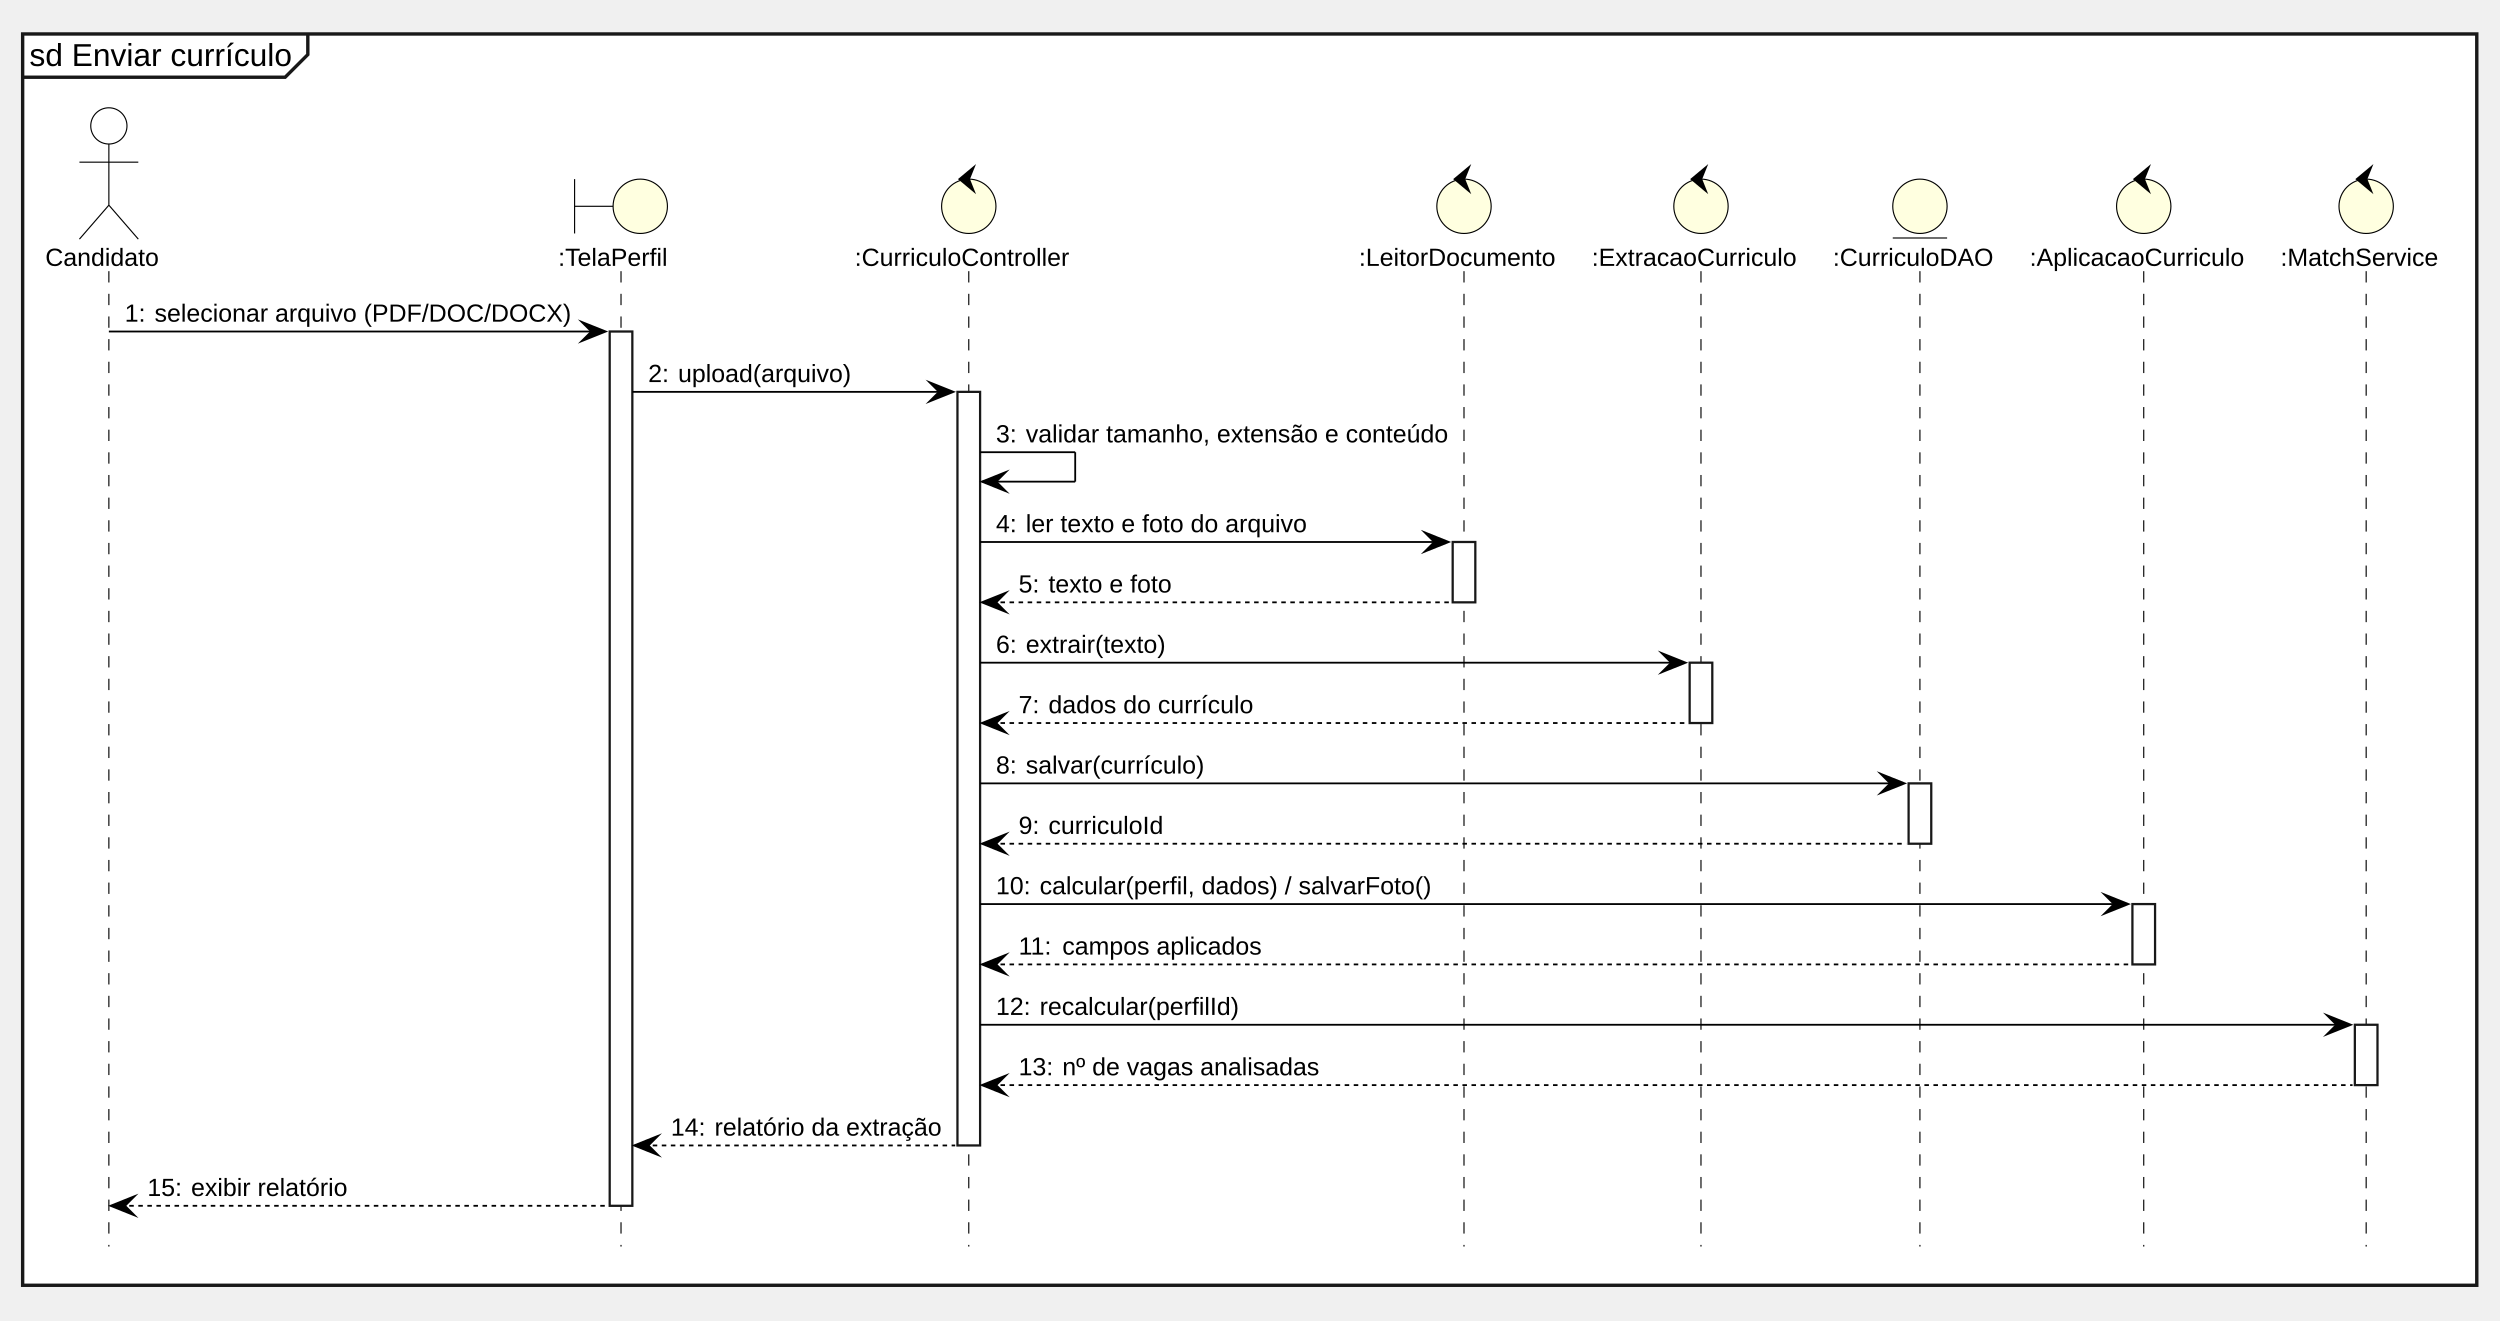
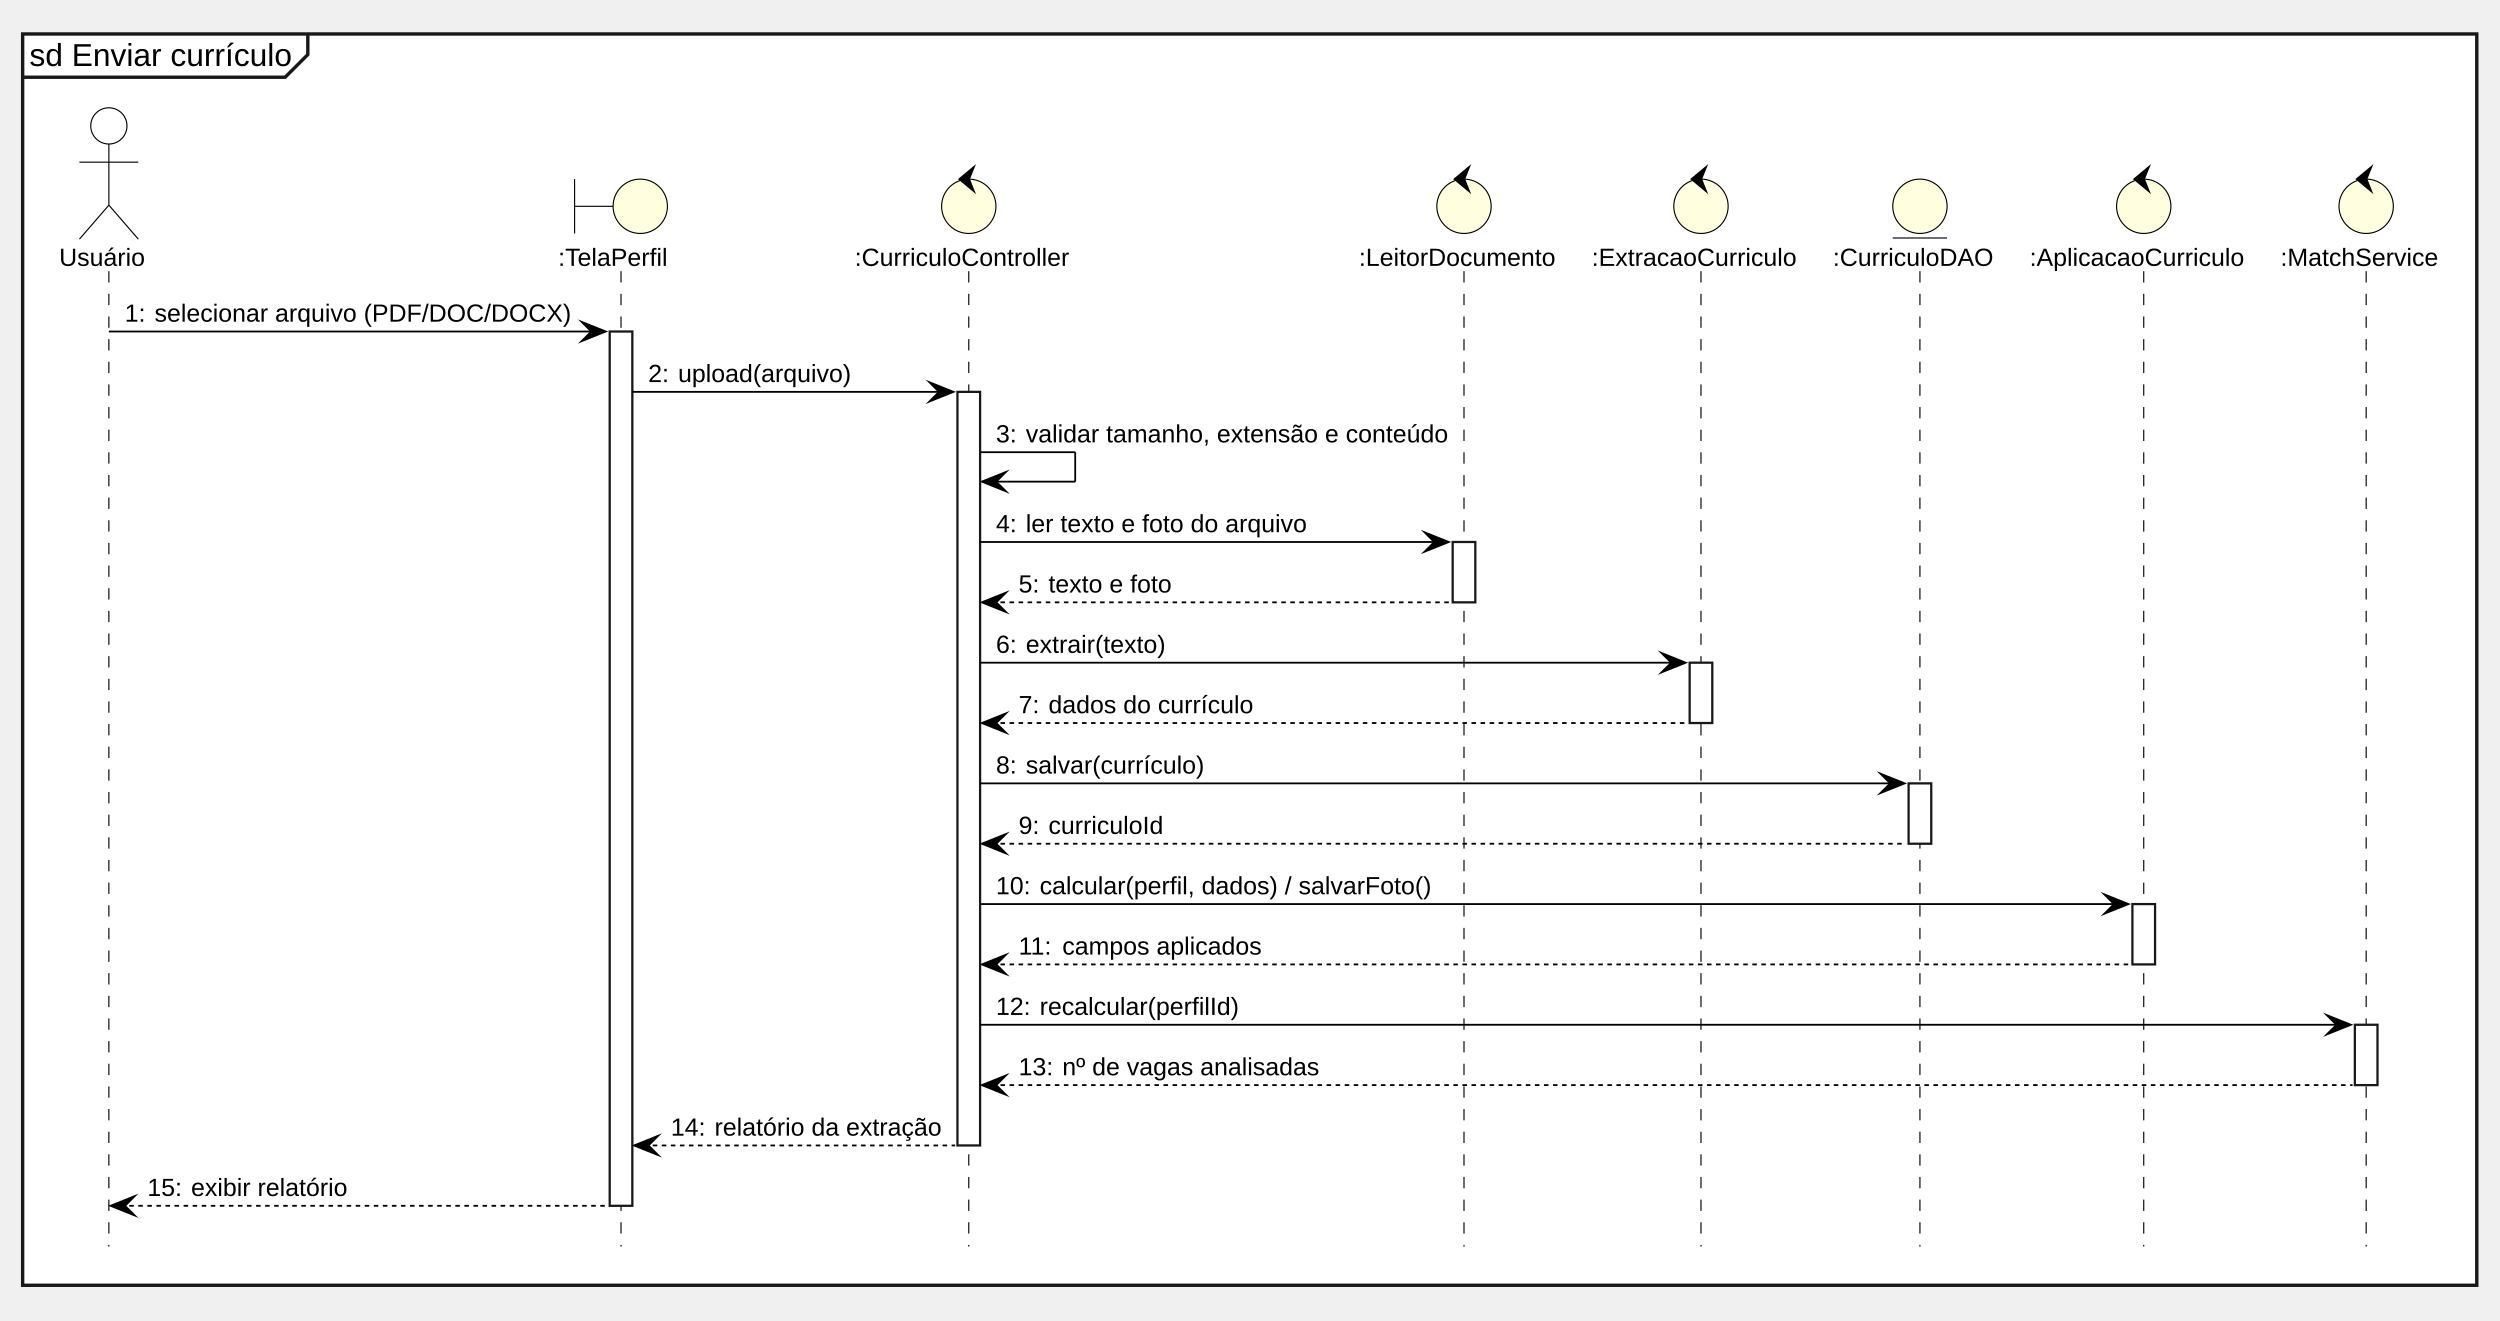
<svg xmlns="http://www.w3.org/2000/svg" version="1.1" data-diagram-type="SEQUENCE" style="width:1104px;height:583px;background:#FFFFFF;" width="1104px" height="583px" viewBox="0 0 1104 583" zoomAndPan="magnify" preserveAspectRatio="none" contentStyleType="text/css">
  <defs />
  <g font-family="sans-serif" lengthAdjust="spacing">
    <rect x="10" y="15" width="1083.745" height="552.58" fill="#FFF" style="stroke:#181818;stroke-width:1.5;" />
    <path d="M135.931,15 L135.931,24.099 L125.931,34.099 L10,34.099" style="stroke:#181818;stroke-width:1.5;" fill="none" />
    <text x="13" y="29.132" fill="#000" font-size="14" textLength="115.931" font-family="Arial">sd Enviar currículo</text>
    <g>
      <rect x="44.575" y="119.748" width="8" height="430.734" fill="#000" fill-opacity="0" />
      <line x1="48.075" y1="119.748" x2="48.075" y2="550.481" style="stroke:#000;stroke-width:0.5;stroke-dasharray:5,5;" />
    </g>
    <g>
      <rect x="270.741" y="119.748" width="8" height="430.734" fill="#000" fill-opacity="0" />
      <line x1="274.241" y1="119.748" x2="274.241" y2="550.481" style="stroke:#000;stroke-width:0.5;stroke-dasharray:5,5;" />
    </g>
    <g>
      <rect x="269.241" y="146.396" width="10" height="386.085" fill="#FFF" style="stroke:#181818;stroke-width:1;" />
    </g>
    <g>
      <rect x="424.311" y="119.748" width="8" height="430.734" fill="#000" fill-opacity="0" />
      <line x1="427.811" y1="119.748" x2="427.811" y2="550.481" style="stroke:#000;stroke-width:0.5;stroke-dasharray:5,5;" />
    </g>
    <g>
      <rect x="422.811" y="173.045" width="10" height="332.787" fill="#FFF" style="stroke:#181818;stroke-width:1;" />
    </g>
    <g>
      <rect x="643.001" y="119.748" width="8" height="430.734" fill="#000" fill-opacity="0" />
      <line x1="646.501" y1="119.748" x2="646.501" y2="550.481" style="stroke:#000;stroke-width:0.5;stroke-dasharray:5,5;" />
    </g>
    <g>
      <rect x="641.501" y="239.343" width="10" height="26.649" fill="#FFF" style="stroke:#181818;stroke-width:1;" />
    </g>
    <g>
      <rect x="747.651" y="119.748" width="8" height="430.734" fill="#000" fill-opacity="0" />
      <line x1="751.151" y1="119.748" x2="751.151" y2="550.481" style="stroke:#000;stroke-width:0.5;stroke-dasharray:5,5;" />
    </g>
    <g>
      <rect x="746.151" y="292.641" width="10" height="26.649" fill="#FFF" style="stroke:#181818;stroke-width:1;" />
    </g>
    <g>
      <rect x="844.341" y="119.748" width="8" height="430.734" fill="#000" fill-opacity="0" />
      <line x1="847.841" y1="119.748" x2="847.841" y2="550.481" style="stroke:#000;stroke-width:0.5;stroke-dasharray:5,5;" />
    </g>
    <g>
      <rect x="842.841" y="345.939" width="10" height="26.649" fill="#FFF" style="stroke:#181818;stroke-width:1;" />
    </g>
    <g>
      <rect x="943.174" y="119.748" width="8" height="430.734" fill="#000" fill-opacity="0" />
      <line x1="946.674" y1="119.748" x2="946.674" y2="550.481" style="stroke:#000;stroke-width:0.5;stroke-dasharray:5,5;" />
    </g>
    <g>
      <rect x="941.674" y="399.237" width="10" height="26.649" fill="#FFF" style="stroke:#181818;stroke-width:1;" />
    </g>
    <g>
      <rect x="1041.4" y="119.748" width="8" height="430.734" fill="#000" fill-opacity="0" />
      <line x1="1044.9" y1="119.748" x2="1044.9" y2="550.481" style="stroke:#000;stroke-width:0.5;stroke-dasharray:5,5;" />
    </g>
    <g>
      <rect x="1039.9" y="452.535" width="10" height="26.649" fill="#FFF" style="stroke:#181818;stroke-width:1;" />
    </g>
-     <text x="20" y="117.417" fill="#000" font-size="11" textLength="50.15" font-family="Arial">Candidato</text>
+     <text x="26.121" y="117.417" fill="#000" font-size="11" textLength="37.907" font-family="Arial">Usuário</text>
    <ellipse cx="48.075" cy="55.599" rx="8" ry="8" fill="#FFF" style="stroke:#000;stroke-width:0.5;" />
    <path d="M48.075,63.599 L48.075,90.599 M35.075,71.599 L61.075,71.599 M48.075,90.599 L35.075,105.599 M48.075,90.599 L61.075,105.599" style="stroke:#000;stroke-width:0.5;" fill="none" />
    <text x="246.483" y="117.417" fill="#000" font-size="11" textLength="49.516" font-family="Arial">:TelaPerfil</text>
    <path d="M253.741,79.099 L253.741,103.099 M253.741,91.099 L270.741,91.099" style="stroke:#000;stroke-width:0.5;" fill="none" />
    <ellipse cx="282.741" cy="91.099" rx="12" ry="12" fill="#FFFFE0" style="stroke:#000;stroke-width:0.5;" />
    <text x="377.435" y="117.417" fill="#000" font-size="11" textLength="94.751" font-family="Arial">:CurriculoController</text>
    <ellipse cx="427.811" cy="91.099" rx="12" ry="12" fill="#FFFFE0" style="stroke:#000;stroke-width:0.5;" />
    <polygon points="423.811,79.099,429.811,74.099,427.811,79.099,429.811,84.099,423.811,79.099" fill="#000" style="stroke:#000;stroke-width:1;stroke-linejoin:miter;stroke-miterlimit:10;" />
    <text x="600.089" y="117.417" fill="#000" font-size="11" textLength="86.824" font-family="Arial">:LeitorDocumento</text>
    <ellipse cx="646.501" cy="91.099" rx="12" ry="12" fill="#FFFFE0" style="stroke:#000;stroke-width:0.5;" />
    <polygon points="642.501,79.099,648.501,74.099,646.501,79.099,648.501,84.099,642.501,79.099" fill="#000" style="stroke:#000;stroke-width:1;stroke-linejoin:miter;stroke-miterlimit:10;" />
    <text x="702.913" y="117.417" fill="#000" font-size="11" textLength="90.476" font-family="Arial">:ExtracaoCurriculo</text>
    <ellipse cx="751.151" cy="91.099" rx="12" ry="12" fill="#FFFFE0" style="stroke:#000;stroke-width:0.5;" />
    <polygon points="747.151,79.099,753.151,74.099,751.151,79.099,753.151,84.099,747.151,79.099" fill="#000" style="stroke:#000;stroke-width:1;stroke-linejoin:miter;stroke-miterlimit:10;" />
    <text x="809.389" y="117.417" fill="#000" font-size="11" textLength="70.904" font-family="Arial">:CurriculoDAO</text>
    <ellipse cx="847.841" cy="91.099" rx="12" ry="12" fill="#FFFFE0" style="stroke:#000;stroke-width:0.5;" />
    <line x1="835.841" y1="105.099" x2="859.841" y2="105.099" style="stroke:#000;stroke-width:0.5;" />
    <text x="896.293" y="117.417" fill="#000" font-size="11" textLength="94.762" font-family="Arial">:AplicacaoCurriculo</text>
    <ellipse cx="946.674" cy="91.099" rx="12" ry="12" fill="#FFFFE0" style="stroke:#000;stroke-width:0.5;" />
    <polygon points="942.674,79.099,948.674,74.099,946.674,79.099,948.674,84.099,942.674,79.099" fill="#000" style="stroke:#000;stroke-width:1;stroke-linejoin:miter;stroke-miterlimit:10;" />
    <text x="1007.055" y="117.417" fill="#000" font-size="11" textLength="69.69" font-family="Arial">:MatchService</text>
    <ellipse cx="1044.9" cy="91.099" rx="12" ry="12" fill="#FFFFE0" style="stroke:#000;stroke-width:0.5;" />
    <polygon points="1040.9,79.099,1046.9,74.099,1044.9,79.099,1046.9,84.099,1040.9,79.099" fill="#000" style="stroke:#000;stroke-width:1;stroke-linejoin:miter;stroke-miterlimit:10;" />
    <polygon points="257.241,142.396,267.241,146.396,257.241,150.396,261.241,146.396" fill="#000" style="stroke:#000;stroke-width:1;stroke-linejoin:miter;stroke-miterlimit:10;" />
    <line x1="48.075" y1="146.396" x2="263.241" y2="146.396" style="stroke:#000;stroke-width:0.8;" />
    <text x="55.075" y="142.065" fill="#000" font-size="11" textLength="9.174" font-family="Arial">1:</text>
    <text x="68.249" y="142.065" fill="#000" font-size="11" textLength="183.992" font-family="Arial">selecionar arquivo (PDF/DOC/DOCX)</text>
    <polygon points="410.811,169.045,420.811,173.045,410.811,177.045,414.811,173.045" fill="#000" style="stroke:#000;stroke-width:1;stroke-linejoin:miter;stroke-miterlimit:10;" />
    <line x1="279.241" y1="173.045" x2="416.811" y2="173.045" style="stroke:#000;stroke-width:0.8;" />
    <text x="286.241" y="168.714" fill="#000" font-size="11" textLength="9.174" font-family="Arial">2:</text>
    <text x="299.415" y="168.714" fill="#000" font-size="11" textLength="76.436" font-family="Arial">upload(arquivo)</text>
    <line x1="432.811" y1="199.694" x2="474.811" y2="199.694" style="stroke:#000;stroke-width:0.8;" />
    <line x1="474.811" y1="199.694" x2="474.811" y2="212.694" style="stroke:#000;stroke-width:0.8;" />
    <line x1="433.811" y1="212.694" x2="474.811" y2="212.694" style="stroke:#000;stroke-width:0.8;" />
    <polygon points="443.811,208.694,433.811,212.694,443.811,216.694,439.811,212.694" fill="#000" style="stroke:#000;stroke-width:1;stroke-linejoin:miter;stroke-miterlimit:10;" />
    <text x="439.811" y="195.363" fill="#000" font-size="11" textLength="9.174" font-family="Arial">3:</text>
    <text x="452.985" y="195.363" fill="#000" font-size="11" textLength="186.517" font-family="Arial">validar tamanho, extensão e conteúdo</text>
    <polygon points="629.501,235.343,639.501,239.343,629.501,243.343,633.501,239.343" fill="#000" style="stroke:#000;stroke-width:1;stroke-linejoin:miter;stroke-miterlimit:10;" />
    <line x1="432.811" y1="239.343" x2="635.501" y2="239.343" style="stroke:#000;stroke-width:0.8;" />
    <text x="439.811" y="235.012" fill="#000" font-size="11" textLength="9.174" font-family="Arial">4:</text>
    <text x="452.985" y="235.012" fill="#000" font-size="11" textLength="124.131" font-family="Arial">ler texto e foto do arquivo</text>
    <polygon points="443.811,261.992,433.811,265.992,443.811,269.992,439.811,265.992" fill="#000" style="stroke:#000;stroke-width:1;stroke-linejoin:miter;stroke-miterlimit:10;" />
    <line x1="437.811" y1="265.992" x2="640.501" y2="265.992" style="stroke:#000;stroke-width:0.8;stroke-dasharray:2,2;" />
    <text x="449.811" y="261.661" fill="#000" font-size="11" textLength="9.174" font-family="Arial">5:</text>
    <text x="462.985" y="261.661" fill="#000" font-size="11" textLength="54.425" font-family="Arial">texto e foto</text>
    <polygon points="734.151,288.641,744.151,292.641,734.151,296.641,738.151,292.641" fill="#000" style="stroke:#000;stroke-width:1;stroke-linejoin:miter;stroke-miterlimit:10;" />
    <line x1="432.811" y1="292.641" x2="740.151" y2="292.641" style="stroke:#000;stroke-width:0.8;" />
    <text x="439.811" y="288.31" fill="#000" font-size="11" textLength="9.174" font-family="Arial">6:</text>
    <text x="452.985" y="288.31" fill="#000" font-size="11" textLength="61.735" font-family="Arial">extrair(texto)</text>
    <polygon points="443.811,315.29,433.811,319.29,443.811,323.29,439.811,319.29" fill="#000" style="stroke:#000;stroke-width:1;stroke-linejoin:miter;stroke-miterlimit:10;" />
    <line x1="437.811" y1="319.29" x2="745.151" y2="319.29" style="stroke:#000;stroke-width:0.8;stroke-dasharray:2,2;" />
    <text x="449.811" y="314.959" fill="#000" font-size="11" textLength="9.174" font-family="Arial">7:</text>
    <text x="462.985" y="314.959" fill="#000" font-size="11" textLength="90.498" font-family="Arial">dados do currículo</text>
    <polygon points="830.841,341.939,840.841,345.939,830.841,349.939,834.841,345.939" fill="#000" style="stroke:#000;stroke-width:1;stroke-linejoin:miter;stroke-miterlimit:10;" />
    <line x1="432.811" y1="345.939" x2="836.841" y2="345.939" style="stroke:#000;stroke-width:0.8;" />
    <text x="439.811" y="341.608" fill="#000" font-size="11" textLength="9.174" font-family="Arial">8:</text>
    <text x="452.985" y="341.608" fill="#000" font-size="11" textLength="78.848" font-family="Arial">salvar(currículo)</text>
    <polygon points="443.811,368.588,433.811,372.588,443.811,376.588,439.811,372.588" fill="#000" style="stroke:#000;stroke-width:1;stroke-linejoin:miter;stroke-miterlimit:10;" />
    <line x1="437.811" y1="372.588" x2="841.841" y2="372.588" style="stroke:#000;stroke-width:0.8;stroke-dasharray:2,2;" />
    <text x="449.811" y="368.257" fill="#000" font-size="11" textLength="9.174" font-family="Arial">9:</text>
    <text x="462.985" y="368.257" fill="#000" font-size="11" textLength="50.741" font-family="Arial">curriculoId</text>
    <polygon points="929.674,395.237,939.674,399.237,929.674,403.237,933.674,399.237" fill="#000" style="stroke:#000;stroke-width:1;stroke-linejoin:miter;stroke-miterlimit:10;" />
    <line x1="432.811" y1="399.237" x2="935.674" y2="399.237" style="stroke:#000;stroke-width:0.8;" />
    <text x="439.811" y="394.906" fill="#000" font-size="11" textLength="15.292" font-family="Arial">10:</text>
    <text x="459.102" y="394.906" fill="#000" font-size="11" textLength="173.003" font-family="Arial">calcular(perfil, dados) / salvarFoto()</text>
    <polygon points="443.811,421.886,433.811,425.886,443.811,429.886,439.811,425.886" fill="#000" style="stroke:#000;stroke-width:1;stroke-linejoin:miter;stroke-miterlimit:10;" />
    <line x1="437.811" y1="425.886" x2="940.674" y2="425.886" style="stroke:#000;stroke-width:0.8;stroke-dasharray:2,2;" />
    <text x="449.811" y="421.555" fill="#000" font-size="11" textLength="15.292" font-family="Arial">11:</text>
    <text x="469.102" y="421.555" fill="#000" font-size="11" textLength="88.048" font-family="Arial">campos aplicados</text>
    <polygon points="1027.9,448.535,1037.9,452.535,1027.9,456.535,1031.9,452.535" fill="#000" style="stroke:#000;stroke-width:1;stroke-linejoin:miter;stroke-miterlimit:10;" />
    <line x1="432.811" y1="452.535" x2="1033.9" y2="452.535" style="stroke:#000;stroke-width:0.8;" />
    <text x="439.811" y="448.204" fill="#000" font-size="11" textLength="15.292" font-family="Arial">12:</text>
    <text x="459.102" y="448.204" fill="#000" font-size="11" textLength="88.027" font-family="Arial">recalcular(perfilId)</text>
    <polygon points="443.811,475.184,433.811,479.184,443.811,483.184,439.811,479.184" fill="#000" style="stroke:#000;stroke-width:1;stroke-linejoin:miter;stroke-miterlimit:10;" />
    <line x1="437.811" y1="479.184" x2="1038.9" y2="479.184" style="stroke:#000;stroke-width:0.8;stroke-dasharray:2,2;" />
    <text x="449.811" y="474.853" fill="#000" font-size="11" textLength="15.292" font-family="Arial">13:</text>
    <text x="469.102" y="474.853" fill="#000" font-size="11" textLength="113.486" font-family="Arial">nº de vagas analisadas</text>
    <polygon points="290.241,501.833,280.241,505.833,290.241,509.833,286.241,505.833" fill="#000" style="stroke:#000;stroke-width:1;stroke-linejoin:miter;stroke-miterlimit:10;" />
    <line x1="284.241" y1="505.833" x2="421.811" y2="505.833" style="stroke:#000;stroke-width:0.8;stroke-dasharray:2,2;" />
    <text x="296.241" y="501.501" fill="#000" font-size="11" textLength="15.292" font-family="Arial">14:</text>
    <text x="315.532" y="501.501" fill="#000" font-size="11" textLength="100.278" font-family="Arial">relatório da extração</text>
    <polygon points="59.075,528.481,49.075,532.481,59.075,536.481,55.075,532.481" fill="#000" style="stroke:#000;stroke-width:1;stroke-linejoin:miter;stroke-miterlimit:10;" />
    <line x1="53.075" y1="532.481" x2="268.241" y2="532.481" style="stroke:#000;stroke-width:0.8;stroke-dasharray:2,2;" />
    <text x="65.075" y="528.15" fill="#000" font-size="11" textLength="15.292" font-family="Arial">15:</text>
    <text x="84.366" y="528.15" fill="#000" font-size="11" textLength="69.083" font-family="Arial">exibir relatório</text>
  </g>
</svg>
